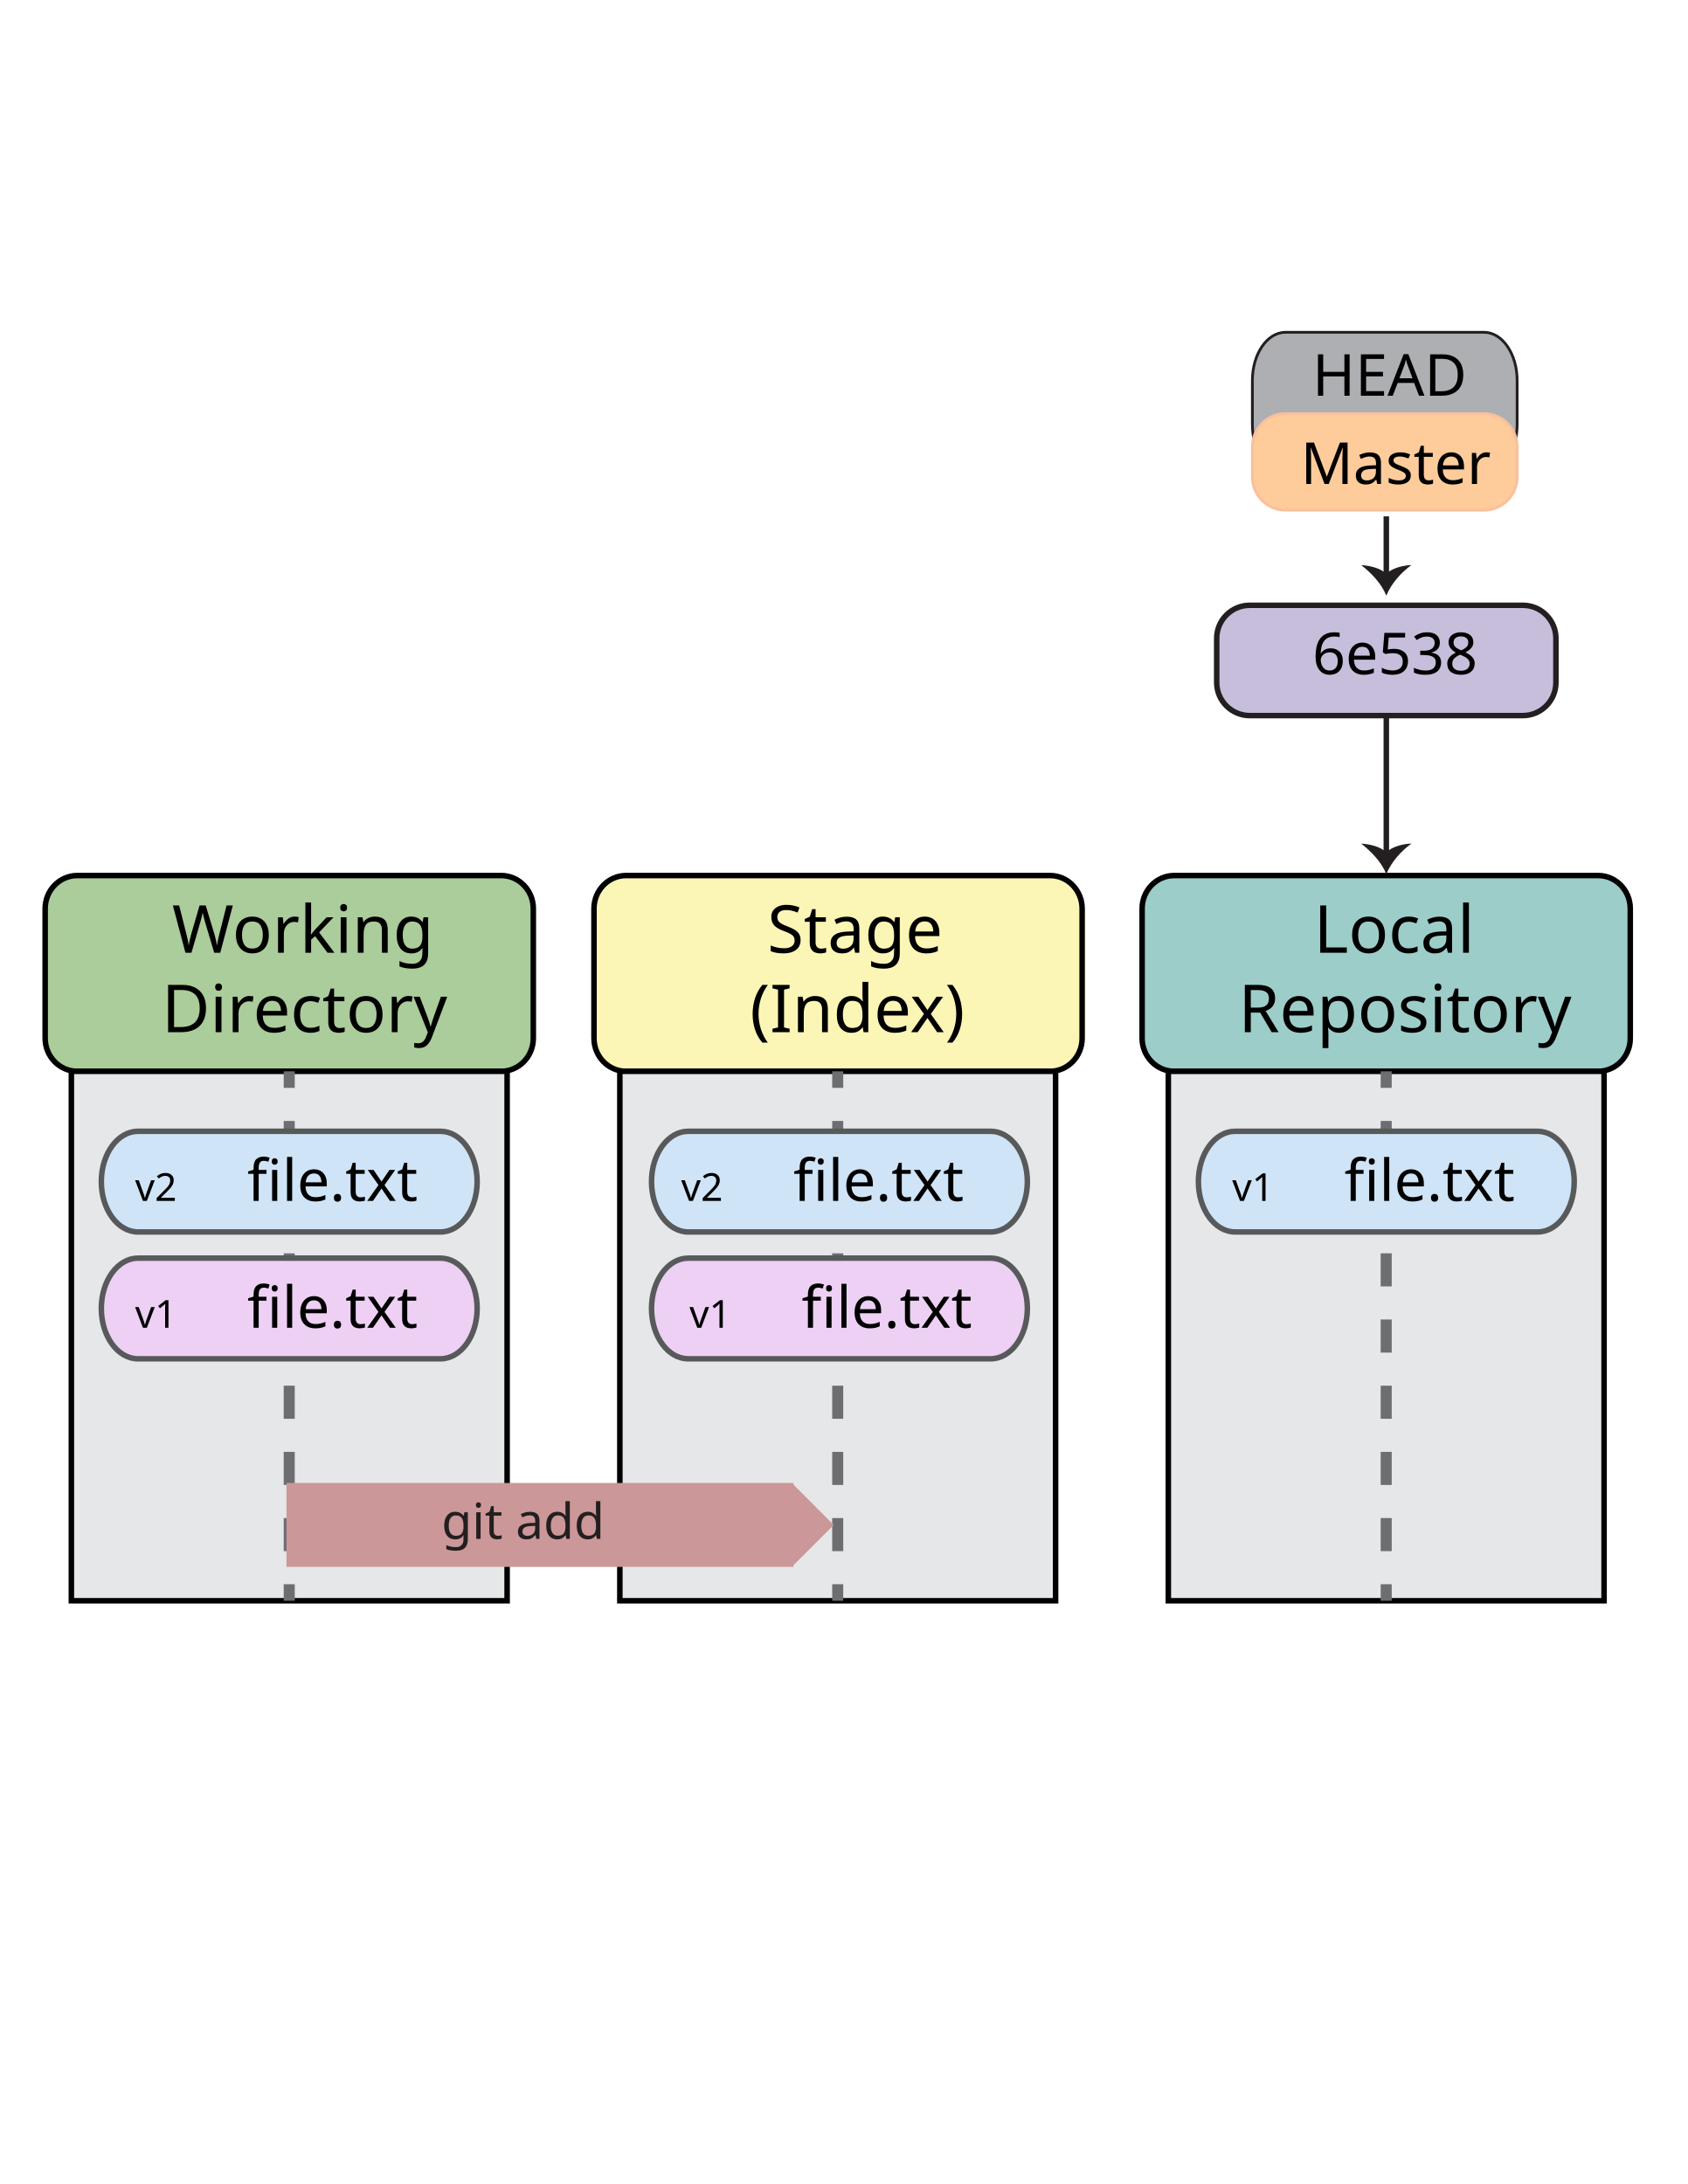
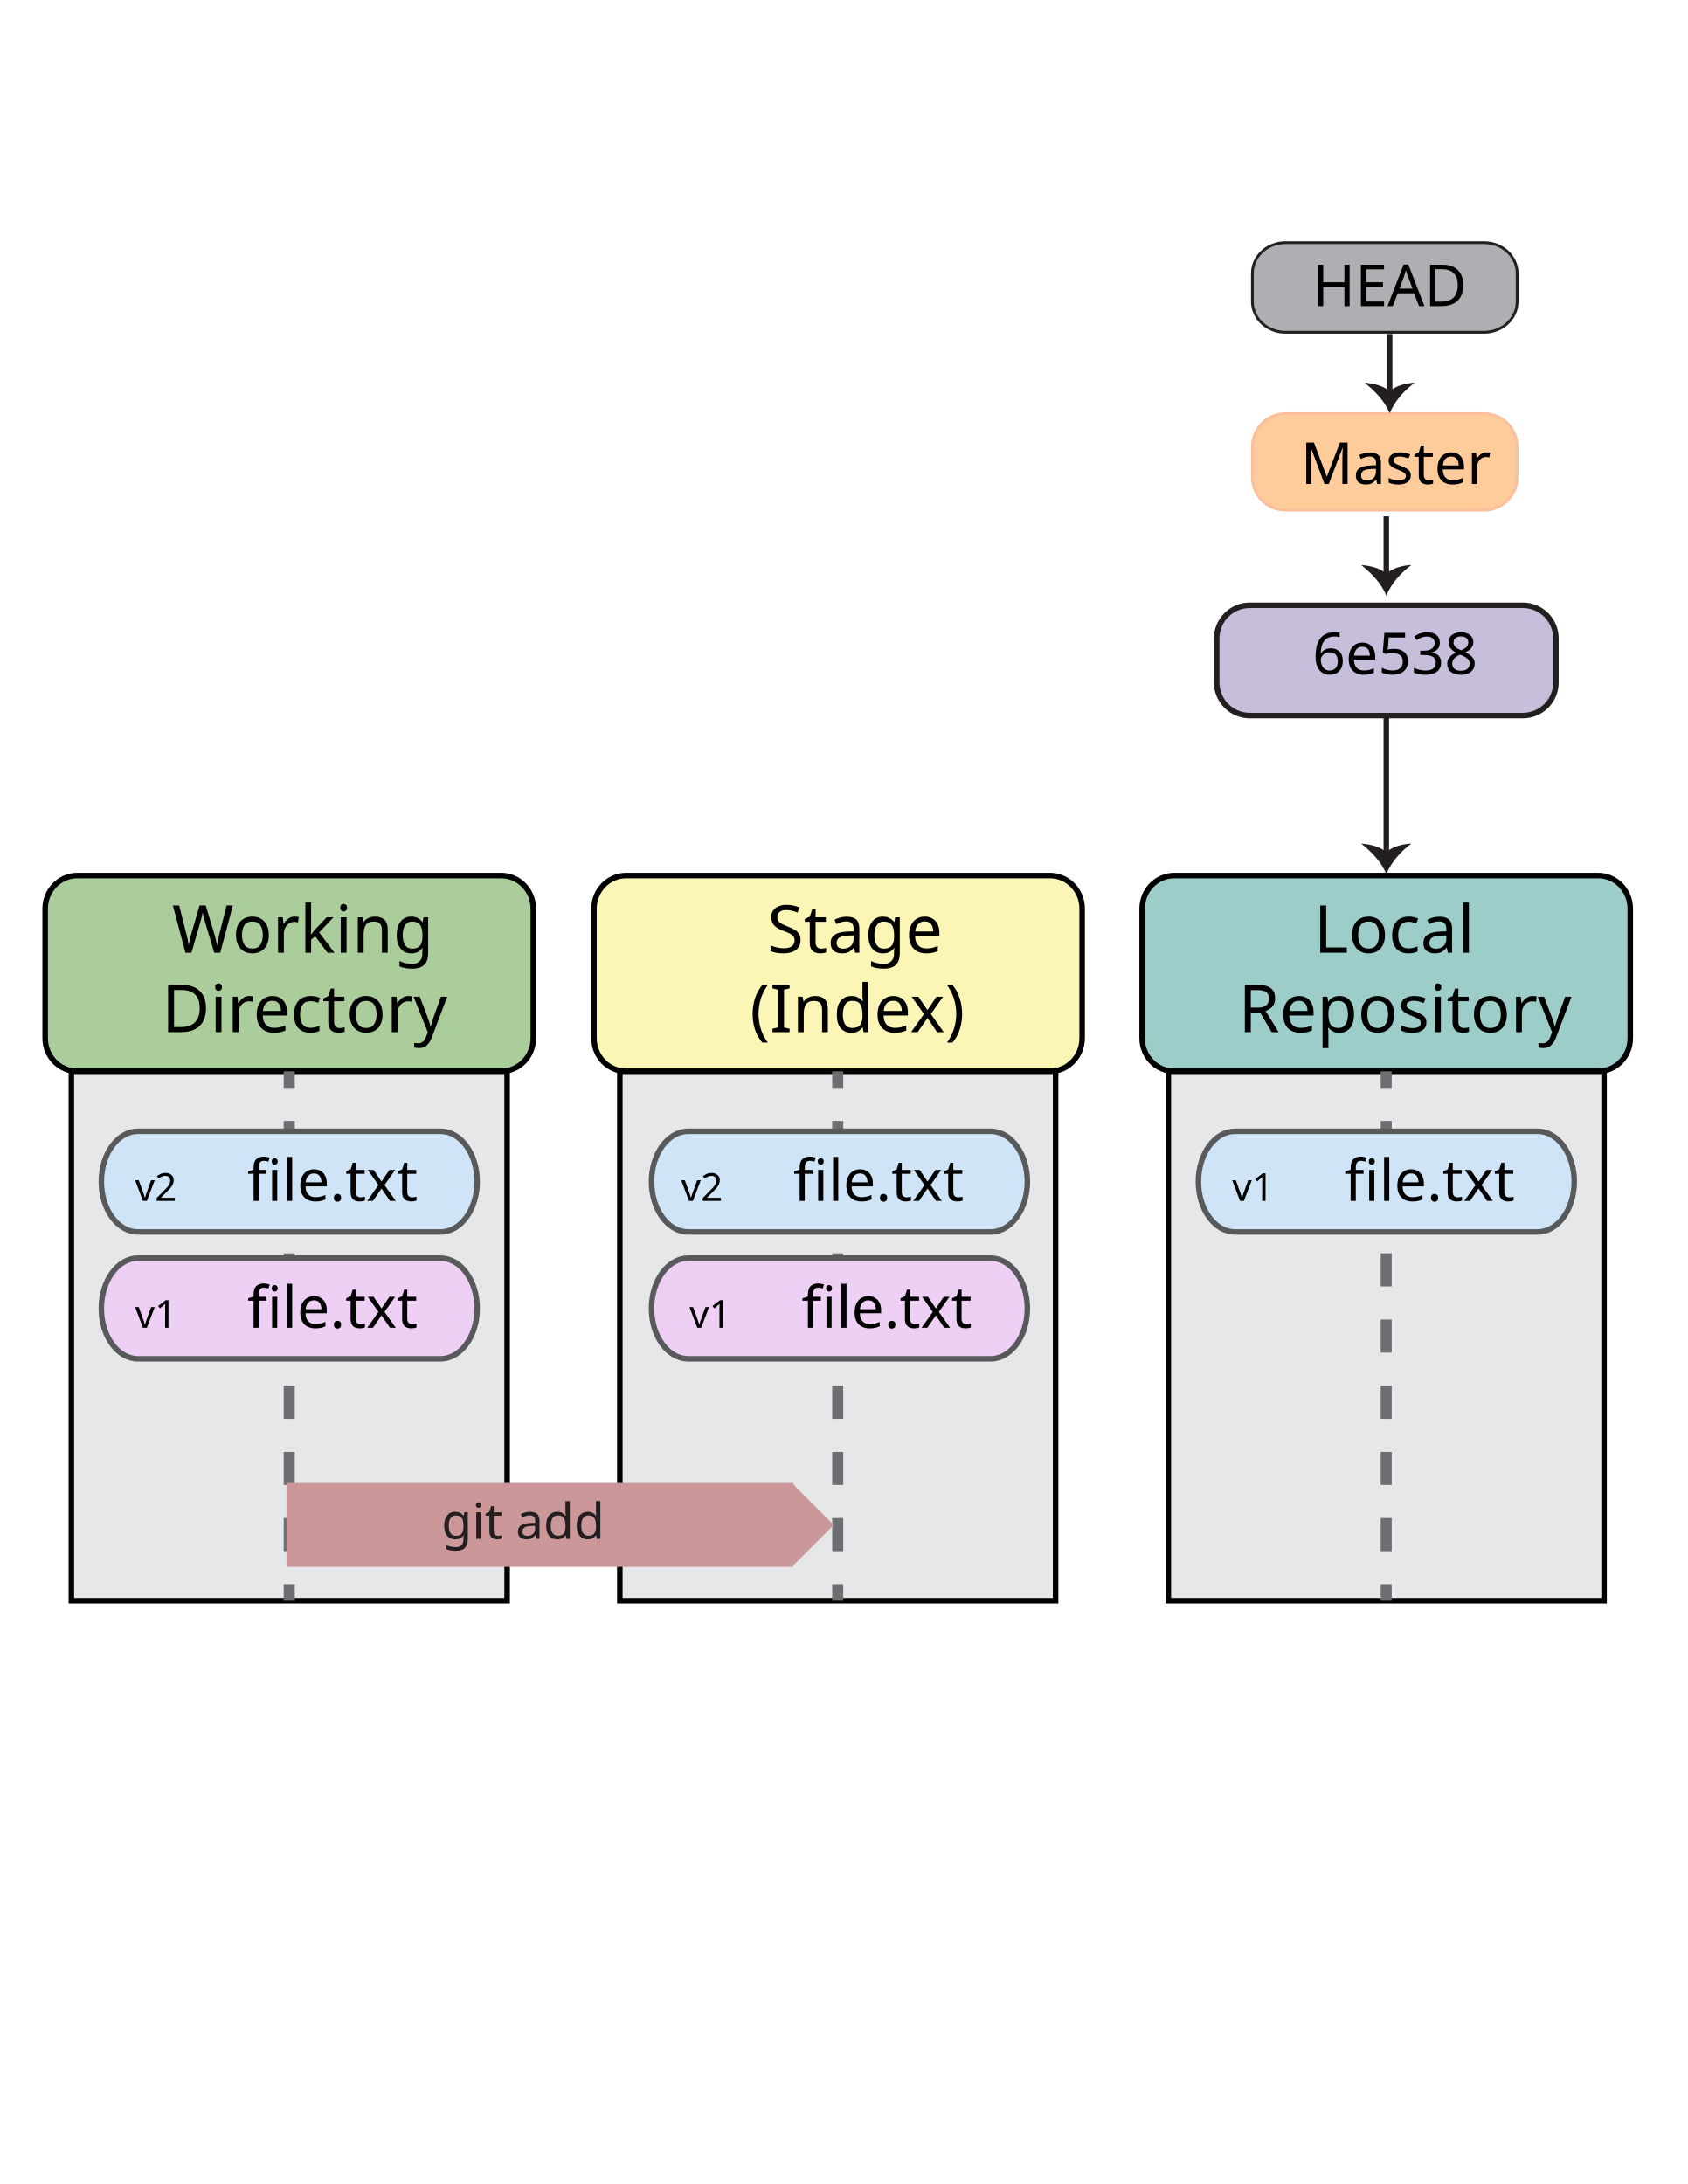
<svg xmlns="http://www.w3.org/2000/svg" version="1.1" id="Layer_1" x="0px" y="0px" width="612px" height="792px" viewBox="0 0 612 792" enable-background="new 0 0 612 792" xml:space="preserve">
  <path fill="#ABCC9B" stroke="#000000" stroke-width="2" stroke-miterlimit="10" d="M193.375,376.5c0,6.627-5.225,12-11.67,12H28.045  c-6.445,0-11.67-5.373-11.67-12v-47c0-6.627,5.225-12,11.67-12h153.66c6.445,0,11.67,5.373,11.67,12V376.5z" />
  <path fill="#FCF6B6" stroke="#000000" stroke-width="2" stroke-miterlimit="10" d="M392.375,376.5c0,6.627-5.225,12-11.67,12  h-153.66c-6.445,0-11.67-5.373-11.67-12v-47c0-6.627,5.225-12,11.67-12h153.66c6.445,0,11.67,5.373,11.67,12V376.5L392.375,376.5z" />
  <path fill="#9DCDC9" stroke="#000000" stroke-width="2" stroke-miterlimit="10" d="M591.125,376.5c0,6.627-5.225,12-11.67,12  h-153.66c-6.445,0-11.67-5.373-11.67-12v-47c0-6.627,5.225-12,11.67-12h153.66c6.445,0,11.67,5.373,11.67,12V376.5z" />
  <rect x="25.875" y="388.5" fill="#E6E7E8" stroke="#000000" stroke-width="2" stroke-miterlimit="10" width="158" height="192" />
  <rect x="224.75" y="388.5" fill="#E6E7E8" stroke="#000000" stroke-width="2" stroke-miterlimit="10" width="158" height="192" />
  <rect x="423.625" y="388.5" fill="#E6E7E8" stroke="#000000" stroke-width="2" stroke-miterlimit="10" width="158" height="192" />
  <text transform="matrix(1 0 0 1 62.4077 345.5)" font-family="'MyriadPro-Regular'" font-size="24">Working</text>
  <text transform="matrix(1 0 0 1 58.6279 374.2998)" font-family="'MyriadPro-Regular'" font-size="24">Directory</text>
  <text transform="matrix(1 0 0 1 278.2334 345.5)" font-family="'MyriadPro-Regular'" font-size="24">Stage</text>
  <text transform="matrix(1 0 0 1 271.9453 374.2998)" font-family="'MyriadPro-Regular'" font-size="24">(Index)</text>
  <text transform="matrix(1 0 0 1 476.3809 345.5)" font-family="'MyriadPro-Regular'" font-size="24">Local</text>
  <text transform="matrix(1 0 0 1 449.0459 374.2998)" font-family="'MyriadPro-Regular'" font-size="24">Repository</text>
  <g>
    <line fill="none" x1="104.875" y1="388.5" x2="104.875" y2="580.5" />
    <g>
      <line fill="none" stroke="#6D6E71" stroke-width="4" stroke-miterlimit="10" x1="104.875" y1="388.5" x2="104.875" y2="394.5" />
      <line fill="none" stroke="#6D6E71" stroke-width="4" stroke-miterlimit="10" stroke-dasharray="12,12" x1="104.875" y1="406.5" x2="104.875" y2="568.5" />
      <line fill="none" stroke="#6D6E71" stroke-width="4" stroke-miterlimit="10" x1="104.875" y1="574.5" x2="104.875" y2="580.5" />
    </g>
  </g>
  <path fill="#CFE4F6" stroke="#58595B" stroke-width="2" stroke-miterlimit="10" d="M173.013,428.5  c0,10.081-5.953,18.252-13.295,18.252H50.032c-7.343,0-13.295-8.172-13.295-18.252l0,0c0-10.08,5.953-18.252,13.295-18.252h109.686  C167.061,410.248,173.013,418.42,173.013,428.5L173.013,428.5z" />
  <text transform="matrix(1 0 0 1 89.6597 435.5)" font-family="'MyriadPro-Regular'" font-size="21">file.txt</text>
  <text transform="matrix(1 0 0 1 48.9961 435.5)" font-family="'MyriadPro-It'" font-size="14">v2</text>
  <g>
    <g>
      <line fill="none" stroke="#6D6E71" stroke-width="4" stroke-miterlimit="10" x1="303.75" y1="388.5" x2="303.75" y2="394.5" />
      <line fill="none" stroke="#6D6E71" stroke-width="4" stroke-miterlimit="10" stroke-dasharray="12,12" x1="303.75" y1="406.5" x2="303.75" y2="568.5" />
      <line fill="none" stroke="#6D6E71" stroke-width="4" stroke-miterlimit="10" x1="303.75" y1="574.5" x2="303.75" y2="580.5" />
    </g>
  </g>
  <g>
    <g>
      <line fill="none" stroke="#6D6E71" stroke-width="4" stroke-miterlimit="10" x1="502.625" y1="388.5" x2="502.625" y2="394.5" />
      <line fill="none" stroke="#6D6E71" stroke-width="4" stroke-miterlimit="10" stroke-dasharray="12,12" x1="502.625" y1="406.5" x2="502.625" y2="568.5" />
      <line fill="none" stroke="#6D6E71" stroke-width="4" stroke-miterlimit="10" x1="502.625" y1="574.5" x2="502.625" y2="580.5" />
    </g>
  </g>
  <path fill="#CFE4F6" stroke="#58595B" stroke-width="2" stroke-miterlimit="10" d="M372.514,428.5  c0,10.08-5.953,18.252-13.296,18.252H249.532c-7.343,0-13.295-8.172-13.295-18.252l0,0c0-10.08,5.953-18.252,13.295-18.252h109.686  C366.561,410.248,372.514,418.42,372.514,428.5L372.514,428.5z" />
  <text transform="matrix(1 0 0 1 287.6597 435.5)" font-family="'MyriadPro-Regular'" font-size="21">file.txt</text>
  <text transform="matrix(1 0 0 1 246.9961 435.5)" font-family="'MyriadPro-It'" font-size="14">v2</text>
  <path fill="#CFE4F6" stroke="#58595B" stroke-width="2" stroke-miterlimit="10" d="M570.807,428.5  c0,10.08-5.953,18.252-13.296,18.252H447.825c-7.343,0-13.296-8.172-13.296-18.252l0,0c0-10.08,5.953-18.252,13.296-18.252h109.686  C564.854,410.248,570.807,418.42,570.807,428.5L570.807,428.5z" />
  <text transform="matrix(1 0 0 1 487.4531 435.5)" font-family="'MyriadPro-Regular'" font-size="21">file.txt</text>
  <text transform="matrix(1 0 0 1 446.7891 435.5)" font-family="'MyriadPro-It'" font-size="14">v1</text>
  <path fill="#EDD0F4" stroke="#58595B" stroke-width="2" stroke-miterlimit="10" d="M173.014,474.5  c0,10.081-5.953,18.252-13.296,18.252H50.032c-7.343,0-13.295-8.172-13.295-18.252l0,0c0-10.08,5.953-18.252,13.295-18.252h109.686  C167.061,456.248,173.014,464.42,173.014,474.5L173.014,474.5z" />
  <text transform="matrix(1 0 0 1 89.6597 481.5)" font-family="'MyriadPro-Regular'" font-size="21">file.txt</text>
  <text transform="matrix(1 0 0 1 48.9961 481.5)" font-family="'MyriadPro-It'" font-size="14">v1</text>
  <g>
    <g>
      <line fill="none" stroke="#CB9798" stroke-width="2" stroke-miterlimit="10" x1="108.708" y1="553.05" x2="289.167" y2="553.05" />
      <g>
        <polygon fill="#CB9798" points="287.131,537.823 287.131,568.196 302.313,553.011    " />
      </g>
    </g>
  </g>
  <rect x="104.875" y="538.783" fill="#CB9798" stroke="#CB9798" stroke-width="2" stroke-miterlimit="10" width="181.833" height="28.434" />
  <text transform="matrix(1 0 0 1 160.0815 558.0498)" fill="#231F20" font-family="'LucidaConsole'" font-size="18">git add</text>
  <path fill="#EDD0F4" stroke="#58595B" stroke-width="2" stroke-miterlimit="10" d="M372.514,474.5  c0,10.081-5.953,18.252-13.296,18.252H249.532c-7.343,0-13.295-8.172-13.295-18.252l0,0c0-10.08,5.953-18.252,13.295-18.252h109.686  C366.561,456.248,372.514,464.42,372.514,474.5L372.514,474.5z" />
  <text transform="matrix(1 0 0 1 290.6597 481.5)" font-family="'MyriadPro-Regular'" font-size="21">file.txt</text>
  <text transform="matrix(1 0 0 1 249.9961 481.5)" font-family="'MyriadPro-It'" font-size="14">v1</text>
-   <path fill="#ADAFB2" stroke="#231F20" stroke-miterlimit="10" d="M550.105,154.014c0,9.657-5.373,17.486-12,17.486h-72  c-6.627,0-12-7.829-12-17.486v-16.028c0-9.657,5.373-17.486,12-17.486h72c6.627,0,12,7.829,12,17.486V154.014z" />
-   <path fill="#FDCC9A" stroke="#FBBF9C" stroke-miterlimit="10" d="M550.105,173c0,6.627-5.373,12-12,12h-72c-6.627,0-12-5.373-12-12  v-11c0-6.628,5.373-12,12-12h72c6.627,0,12,5.372,12,12V173z" />
+   <path fill="#FDCC9A" stroke="#FBBF9C" stroke-miterlimit="10" d="M550.105,173c0,6.627-5.373,12-12,12h-72c-6.628,0-12-5.373-12-12  v-11c0-6.628,5.372-12,12-12h72c6.627,0,12,5.372,12,12V173z" />
  <path fill="#C7BEDC" stroke="#231F20" stroke-width="2" stroke-miterlimit="10" d="M564.168,247.5c0,6.627-5.373,12-12,12h-99  c-6.627,0-12-5.373-12-12v-16c0-6.627,5.373-12,12-12h99c6.627,0,12,5.373,12,12V247.5z" />
  <g>
    <g>
      <line fill="none" stroke="#231F20" stroke-width="2" stroke-miterlimit="10" x1="502.668" y1="259.5" x2="502.668" y2="309.879" />
      <g>
        <path fill="#231F20" d="M502.668,309.074c2.09-2.09,6.223-3.086,9.09-3.168c-3.85,2.865-7.207,6.589-9.09,11.094     c-1.803-4.505-5.363-8.064-9.09-11.094C496.648,306.152,500.375,306.902,502.668,309.074z" />
      </g>
    </g>
  </g>
  <text transform="matrix(1 0 0 1 475.8613 244.5)" font-family="'MyriadPro-Regular'" font-size="21">6e538</text>
  <text transform="matrix(1 0 0 1 471.6055 175.5)" font-family="'MyriadPro-Regular'" font-size="21">Master</text>
  <g>
    <g>
      <line fill="none" stroke="#231F20" stroke-width="2" stroke-miterlimit="10" x1="502.668" y1="187.25" x2="502.668" y2="208.879" />
      <g>
        <path fill="#231F20" d="M502.668,208.074c2.09-2.09,6.223-3.086,9.09-3.168c-3.85,2.865-7.207,6.589-9.09,11.094     c-1.803-4.505-5.363-8.064-9.09-11.094C496.648,205.152,500.375,205.902,502.668,208.074z" />
      </g>
    </g>
  </g>
-   <text transform="matrix(1 0 0 1 475.8613 143.5)" font-family="'MyriadPro-Regular'" font-size="21">HEAD</text>
+   <path fill="#ADAFB2" stroke="#231F20" stroke-miterlimit="10" d="M550.105,109.357c0,6.154-5.373,11.143-12,11.143h-72  c-6.627,0-12-4.989-12-11.143V99.143c0-6.154,5.373-11.143,12-11.143h72c6.627,0,12,4.989,12,11.143V109.357z" />
+   <text transform="matrix(1 0 0 1 475.8613 111)" font-family="'MyriadPro-Regular'" font-size="21">HEAD</text>
+   <g>
+     <g>
+       <line fill="none" stroke="#231F20" stroke-width="2" stroke-miterlimit="10" x1="503.887" y1="121.125" x2="503.887" y2="142.754" />
+       <g>
+         <path fill="#231F20" d="M503.887,141.949c2.09-2.09,6.223-3.086,9.09-3.168c-3.85,2.865-7.207,6.589-9.09,11.094     c-1.804-4.505-5.363-8.064-9.09-11.094C497.867,139.027,501.594,139.777,503.887,141.949z" />
+       </g>
+     </g>
+   </g>
</svg>
